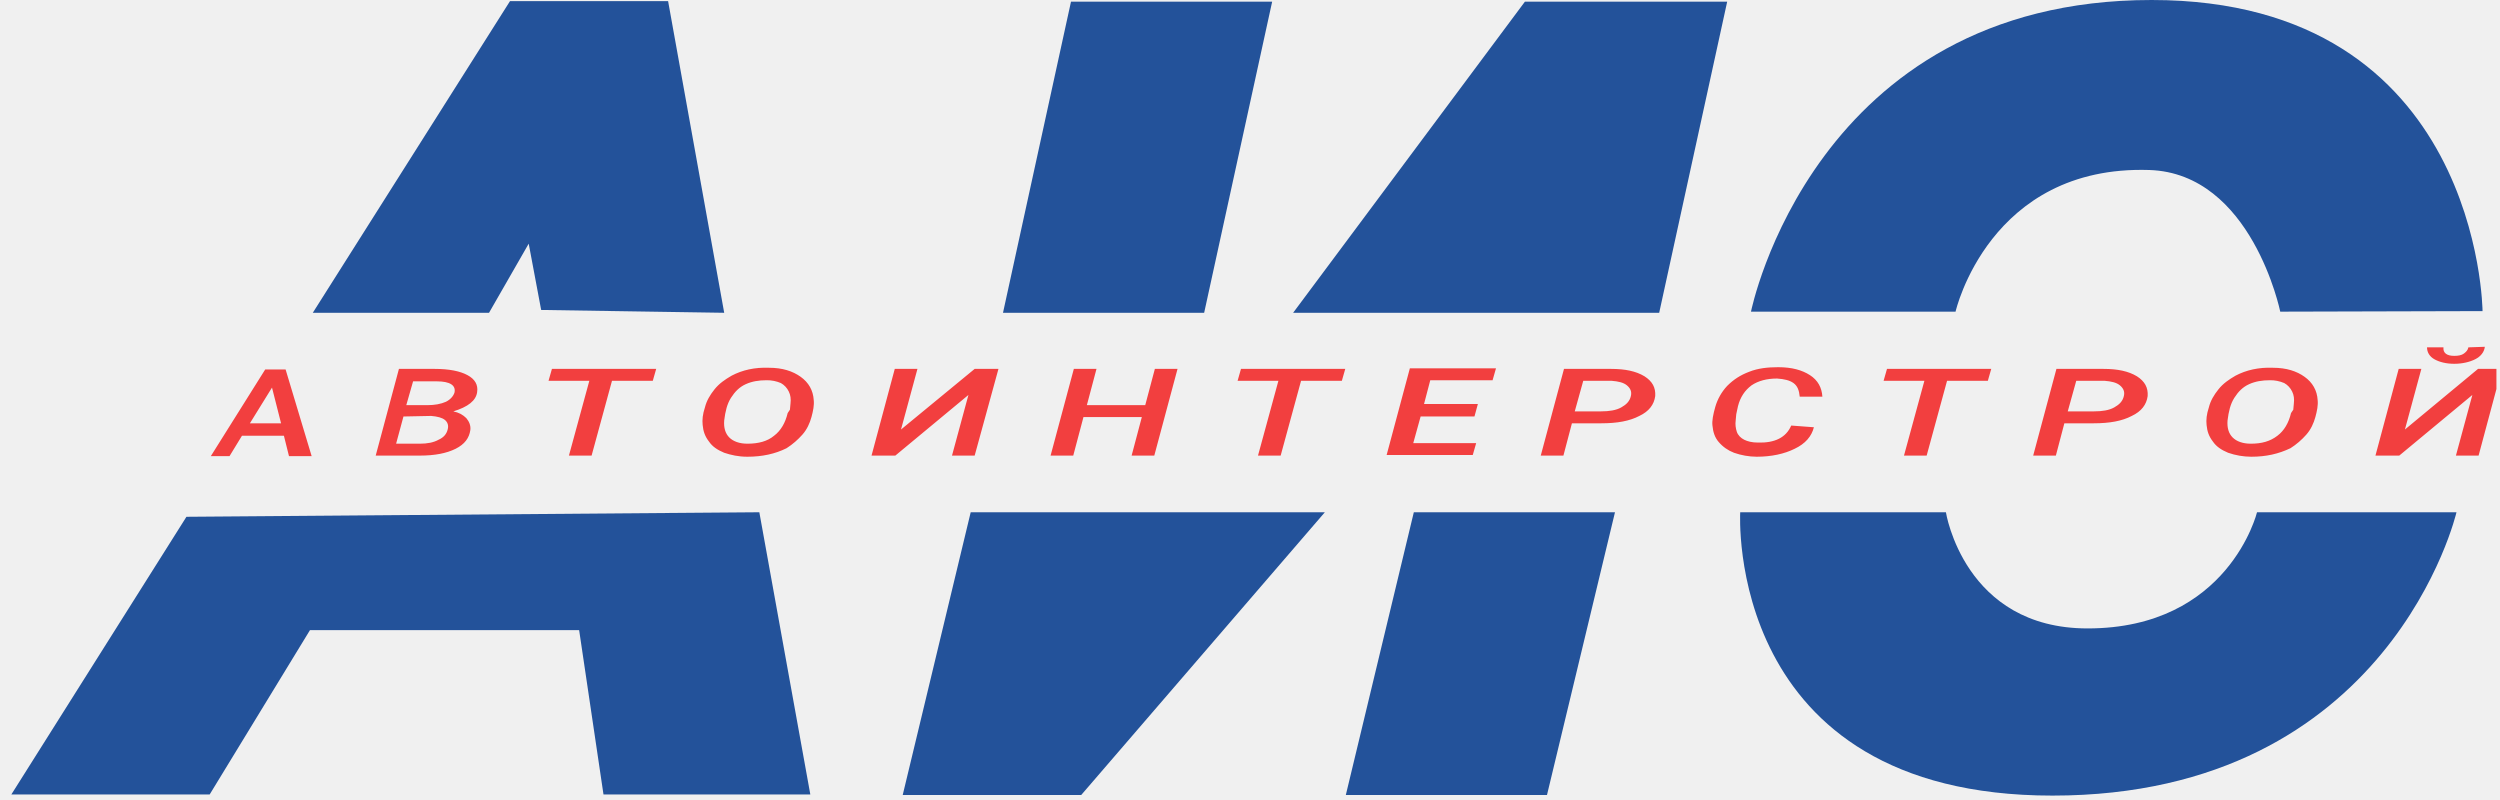
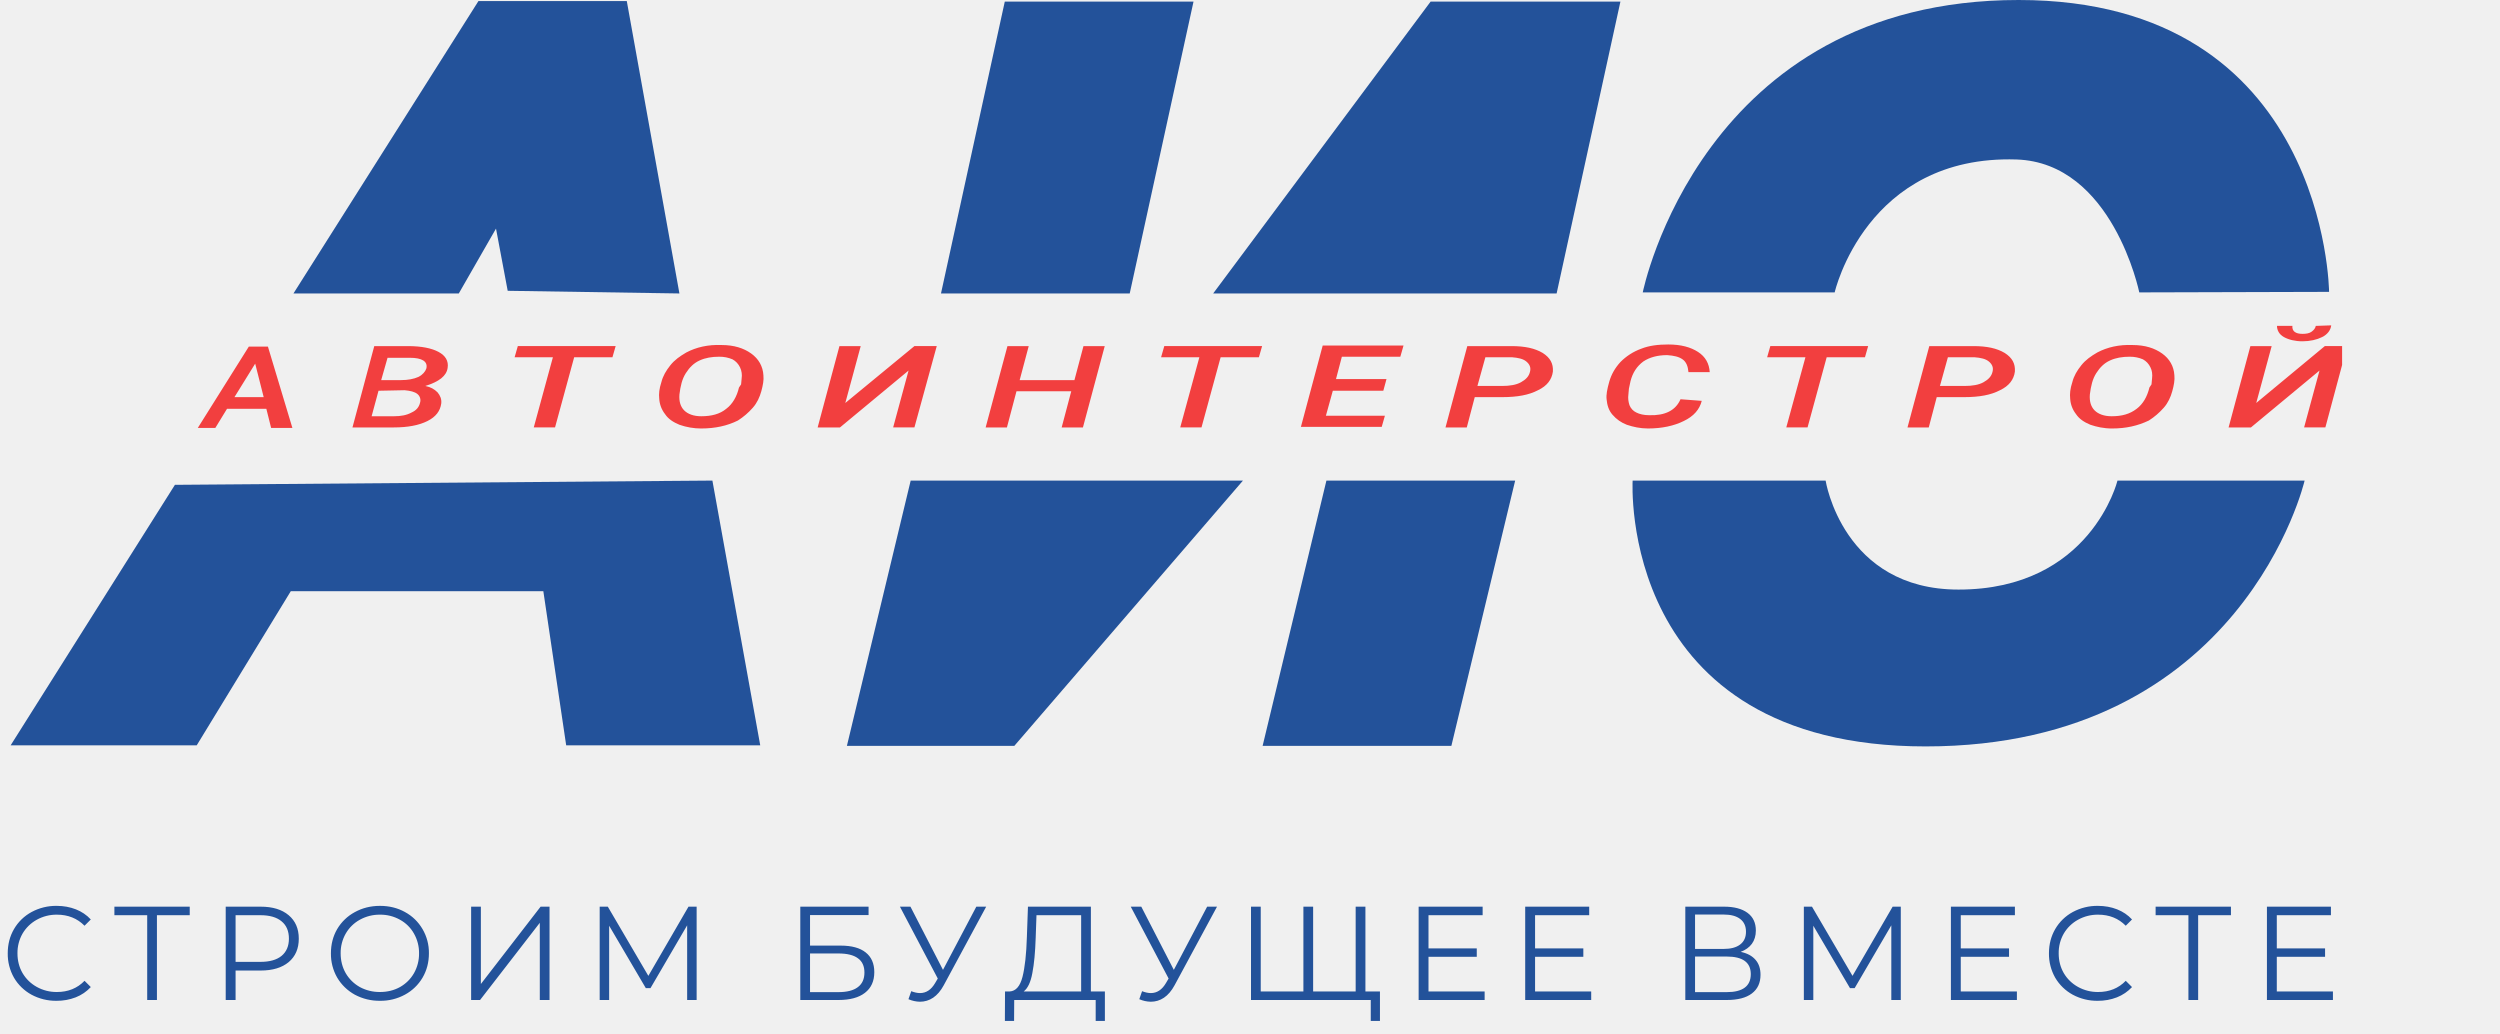
- <svg xmlns="http://www.w3.org/2000/svg" width="172" height="55" fill="none">
+ <svg xmlns="http://www.w3.org/2000/svg" width="150" height="62" fill="none">
  <g clip-path="url(#clip0)">
-     <path d="M25.848 31.345l1.599-5.965h2.456c1.013 0 1.754.156 2.26.429.508.273.742.662.664 1.17-.078.584-.624 1.013-1.638 1.325.39.078.663.234.897.468.195.234.312.507.273.818-.078.546-.39.975-1.014 1.287-.624.312-1.442.468-2.456.468h-3.04zm1.91-2.69l-.506 1.871h1.637c.507 0 .936-.078 1.287-.273.35-.156.545-.39.623-.702.078-.272 0-.506-.194-.662-.195-.156-.507-.234-.936-.273l-1.91.039zm.195-.78h1.443c.507 0 .936-.078 1.286-.234.312-.156.507-.39.585-.624.117-.506-.312-.78-1.208-.78H28.42l-.468 1.638zm16.959-1.676h-2.807l-1.403 5.146h-1.56l1.404-5.146h-2.807l.234-.82h7.173l-.234.82zm6.511 5.224c-.624 0-1.13-.117-1.598-.273-.468-.195-.82-.43-1.053-.78-.273-.35-.39-.702-.429-1.13-.039-.351 0-.741.156-1.21.117-.467.351-.857.663-1.247.312-.39.702-.663 1.17-.935.74-.39 1.598-.585 2.573-.546.935 0 1.637.234 2.183.624.546.39.858.935.896 1.598.04.35-.038.74-.155 1.17-.117.428-.312.857-.624 1.208s-.663.663-1.092.936c-.78.39-1.676.585-2.69.585zm2.924-3.236l.04-.43c.038-.311 0-.584-.118-.818a1.304 1.304 0 00-.546-.585 2.407 2.407 0 00-.974-.194c-.546 0-1.014.077-1.443.272-.429.195-.74.507-1.014.936-.272.429-.39.936-.467 1.56-.04.506.078.896.35 1.17.273.272.702.428 1.248.428.74 0 1.365-.156 1.832-.546.468-.35.78-.896.936-1.56l.156-.233zm12.71-2.807h1.637l-1.637 5.965h-1.56l1.131-4.172-5.03 4.172h-1.637l1.599-5.965h1.56l-1.131 4.171 5.068-4.171zm12.358 5.965h-1.56l.703-2.651h-4.016l-.702 2.65h-1.56l1.6-5.964h1.559l-.663 2.495h4.016l.662-2.495h1.56l-1.599 5.965zm12.905-5.146h-2.807l-1.404 5.146H86.55l1.404-5.146h-2.807l.233-.82h7.174l-.234.82zm9.123 2.456h-3.704l-.507 1.832h4.328l-.234.819H95.4l1.598-5.965h5.926l-.234.819h-4.288l-.429 1.637h3.704l-.234.858zm6.705.468l-.585 2.222h-1.559l1.598-5.965h3.236c.975 0 1.716.156 2.3.507.546.35.78.78.741 1.364-.078.585-.429 1.053-1.091 1.365-.663.35-1.521.507-2.613.507h-2.027zm.195-.82h1.793c.585 0 1.053-.077 1.404-.272s.585-.429.663-.78c.078-.312-.039-.546-.273-.74-.234-.195-.585-.273-1.053-.312h-1.949l-.585 2.105zm16.453 1.092c-.156.624-.585 1.131-1.326 1.482-.702.35-1.598.546-2.612.546a4.825 4.825 0 01-1.559-.273 2.583 2.583 0 01-1.053-.741c-.273-.312-.39-.702-.429-1.13-.039-.313.039-.741.195-1.287a3.56 3.56 0 01.819-1.443c.429-.428.896-.74 1.52-.974.585-.234 1.248-.312 1.988-.312.936 0 1.638.195 2.184.546.546.35.818.857.857 1.481h-1.559c-.039-.429-.156-.74-.429-.936-.273-.194-.624-.273-1.13-.311-.702 0-1.287.155-1.755.467-.468.351-.78.82-.936 1.443l-.117.546-.039.428c-.038.273.001.546.078.78.078.234.273.43.507.546.234.117.546.195.936.195 1.17.039 1.949-.35 2.3-1.17l1.56.117zm11.968-3.196h-2.807l-1.403 5.146h-1.56l1.404-5.146h-2.807l.234-.82h7.173l-.234.82zm5.264 2.924l-.585 2.222h-1.56l1.599-5.965h3.236c.974 0 1.715.156 2.3.507.546.35.78.78.741 1.364-.078.585-.429 1.053-1.092 1.365-.663.35-1.521.507-2.612.507h-2.027zm.233-.82h1.794c.585 0 1.052-.077 1.403-.272s.585-.429.663-.78c.078-.312-.039-.546-.273-.74-.234-.195-.585-.273-1.052-.312h-1.95l-.585 2.105zm12.632 3.12a4.89 4.89 0 01-1.599-.273c-.467-.195-.818-.43-1.052-.78-.273-.35-.39-.702-.429-1.13-.039-.351 0-.741.156-1.21.117-.467.351-.857.663-1.247.311-.39.701-.663 1.169-.935.741-.39 1.599-.585 2.573-.546.936 0 1.638.234 2.184.624.545.39.857.935.896 1.598.039.35-.039.74-.156 1.17-.117.428-.312.857-.623 1.208a5.117 5.117 0 01-1.092.936c-.819.39-1.677.585-2.69.585zm2.885-3.236l.039-.43c.039-.311 0-.584-.117-.818a1.304 1.304 0 00-.546-.585 2.408 2.408 0 00-.975-.194c-.545 0-1.013.077-1.442.272-.429.195-.741.507-1.014.936-.273.429-.39.936-.468 1.56-.039.506.078.896.351 1.17.273.272.702.428 1.248.428.741 0 1.325-.156 1.832-.546.468-.35.78-.896.936-1.56l.156-.233zm12.71-2.807h1.637l-1.598 5.965h-1.56l1.131-4.172-5.029 4.172h-1.638l1.599-5.965h1.559l-1.131 4.171 5.03-4.171zm.468-1.52c-.039.35-.273.662-.663.857-.39.195-.897.312-1.443.312s-1.013-.117-1.364-.312c-.351-.195-.507-.507-.507-.819h1.131c-.039.39.233.585.74.585.273 0 .507-.039.663-.156.156-.117.273-.234.312-.429l1.131-.039zM19.532 29.98h-2.885l-.857 1.404h-1.287l3.743-5.965h1.403l1.793 5.965h-1.559l-.35-1.404zm-2.339-.857h2.144l-.623-2.457-1.521 2.457z" fill="#F23F3F" />
-     <path d="M45.965.078H35.088L21.52 21.52h12.125l2.73-4.756.857 4.561 12.593.195L45.965.078zm6.277 35.165l-39.415.312L.78 54.66h13.645l6.9-11.306h18.52L41.52 54.66h14.23l-3.508-19.416zM82.846 21.52h-13.84L73.684.117h13.84L82.846 21.52zm51.696-.078h-14.074S124.756 0 148.031 0c22.612 0 22.768 21.404 22.768 21.404l-13.918.038s-1.949-9.512-9.006-9.746c-11.033-.351-13.333 9.746-13.333 9.746zm20.741 13.801h13.723s-4.523 19.494-27.797 19.494c-22.612 0-21.482-19.494-21.482-19.494h14.152s1.248 7.993 9.747 7.993c9.707 0 11.657-7.992 11.657-7.992zM114.152 21.52H88.967L104.912.117h13.918l-4.678 21.403zM97.27 35.243h13.841l-4.679 19.455h-13.84l4.679-19.455zm-30.486 0H91.15L74.386 54.698h-12.28l4.678-19.455z" fill="#23529A" />
+     <path d="M54.865 20.765h1.34l-1.34 4.88h-1.276l.925-3.412-4.115 3.413h-1.34l1.308-4.88h1.276l-.925 3.413 4.147-3.414zm10.111 4.881H63.7l.575-2.17h-3.286l-.574 2.17h-1.276l1.308-4.88h1.276l-.543 2.04h3.286l.542-2.04h1.276l-1.308 4.88zm10.558-4.211h-2.296l-1.148 4.21h-1.276l1.148-4.21h-2.297l.192-.67h5.869l-.192.67zm7.465 2.01h-3.03l-.415 1.499h3.54l-.191.67h-4.849l1.308-4.88h4.849l-.192.67h-3.508l-.351 1.339h3.03l-.191.702zm5.486.383l-.478 1.818H86.73l1.308-4.88h2.647c.797 0 1.404.127 1.882.414.447.287.638.638.606 1.117-.064.478-.35.86-.893 1.116-.542.287-1.244.415-2.137.415h-1.659zm.16-.67h1.467c.478 0 .861-.064 1.148-.224.287-.16.479-.35.542-.637.064-.256-.031-.447-.223-.607-.191-.16-.478-.223-.861-.255h-1.595l-.478 1.723zm13.46.892c-.127.511-.478.926-1.084 1.213-.574.287-1.308.446-2.137.446-.479 0-.893-.095-1.276-.223a2.113 2.113 0 01-.861-.606c-.224-.255-.32-.574-.351-.925-.032-.255.032-.606.16-1.053.127-.446.35-.83.67-1.18a3.34 3.34 0 011.243-.797c.479-.192 1.02-.256 1.627-.256.765 0 1.34.16 1.786.447.447.287.67.702.702 1.212h-1.276c-.032-.35-.128-.606-.351-.765-.223-.16-.51-.224-.925-.256-.574 0-1.052.128-1.435.383-.383.287-.638.67-.766 1.18l-.096.447-.031.35c-.032.224 0 .447.063.639a.81.81 0 00.415.446c.191.096.447.16.766.16.957.032 1.594-.287 1.882-.957l1.275.096zm9.793-2.615h-2.297l-1.148 4.21h-1.276l1.149-4.21h-2.297l.191-.67h5.869l-.191.67zm4.306 2.393l-.478 1.818h-1.276l1.308-4.88h2.647c.798 0 1.404.127 1.882.414.447.287.638.638.606 1.117-.063.478-.35.86-.893 1.116-.542.287-1.244.415-2.137.415h-1.659zm.192-.67h1.467c.479 0 .861-.064 1.148-.224.288-.16.479-.35.543-.637.064-.256-.032-.447-.224-.607-.191-.16-.478-.223-.861-.255h-1.595l-.478 1.723zm10.335 2.552c-.511 0-.925-.096-1.308-.224-.383-.16-.67-.35-.861-.638a1.652 1.652 0 01-.351-.925c-.032-.287 0-.606.127-.989.096-.382.287-.701.543-1.02.255-.32.574-.543.957-.766.606-.319 1.307-.478 2.105-.447.765 0 1.34.192 1.786.51.447.32.702.766.734 1.309.032.287-.032.606-.128.957-.096.35-.255.701-.51.988a4.177 4.177 0 01-.893.766c-.67.319-1.372.478-2.201.478zm2.36-2.648l.032-.35c.032-.256 0-.48-.096-.67a1.063 1.063 0 00-.446-.48 1.971 1.971 0 00-.798-.159c-.446 0-.829.064-1.18.224-.351.159-.606.414-.829.765-.224.351-.319.766-.383 1.276-.032.415.064.734.287.957.223.223.574.35 1.021.35.606 0 1.084-.127 1.499-.446.383-.287.638-.733.766-1.276l.127-.191zm10.399-2.297h1.34l-1.308 4.88h-1.276l.925-3.412-4.115 3.413h-1.34l1.308-4.88h1.276l-.925 3.412 4.115-3.413zm.383-1.244c-.032.287-.224.543-.543.702-.319.16-.733.255-1.18.255-.446 0-.829-.096-1.116-.255-.287-.16-.415-.415-.415-.67h.925c-.032.32.192.479.606.479.223 0 .415-.032.542-.128.128-.096.224-.191.256-.35l.925-.033z" fill="#F23F3F" />
+     <path d="M67.783 17.608H56.459L60.287.096h11.324l-3.828 17.512zm42.297-.064H98.565S102.073 0 121.116 0c18.501 0 18.629 17.512 18.629 17.512l-11.388.032s-1.595-7.783-7.368-7.975c-9.027-.287-10.909 7.975-10.909 7.975zm16.969 11.291h11.228s-3.7 15.95-22.743 15.95c-18.5 0-17.576-15.95-17.576-15.95h11.579s1.021 6.54 7.975 6.54c7.942 0 9.537-6.54 9.537-6.54zM93.397 17.608H72.79L85.837.096h11.388l-3.828 17.512zM79.585 28.835H90.91l-3.828 15.917H75.757l3.828-15.917zm-24.944 0h19.937L60.86 44.752H50.814l3.827-15.917z" fill="#23529A" />
  </g>
+   <path d="M21.148 25.646l1.308-4.88h2.01c.83 0 1.435.127 1.85.35.415.224.606.543.542.957-.064.479-.51.83-1.34 1.085.32.063.543.191.734.383.16.19.255.414.223.67-.063.446-.319.797-.829 1.052s-1.18.383-2.01.383h-2.488zm1.563-2.201l-.414 1.53h1.34c.414 0 .765-.063 1.052-.222.287-.128.447-.32.51-.575a.486.486 0 00-.159-.542c-.16-.127-.415-.191-.766-.223l-1.563.032zm.16-.638h1.18c.415 0 .766-.064 1.053-.191.255-.128.415-.32.478-.51.096-.416-.255-.639-.989-.639h-1.34l-.382 1.34zm13.876-1.372H34.45l-1.148 4.21h-1.276l1.148-4.21h-2.297l.192-.67h5.87l-.192.67zm5.326 4.275a3.98 3.98 0 01-1.307-.224c-.383-.16-.67-.35-.862-.638a1.656 1.656 0 01-.35-.925c-.032-.287 0-.606.127-.989.096-.382.287-.701.542-1.02.255-.32.575-.543.957-.766.606-.319 1.308-.478 2.106-.447.765 0 1.34.192 1.786.51.446.32.702.766.733 1.309.032.287-.031.606-.127.957-.096.35-.255.701-.51.988a4.182 4.182 0 01-.894.766c-.638.319-1.371.478-2.2.478zm2.393-2.648l.032-.35a1.15 1.15 0 00-.096-.67 1.067 1.067 0 00-.447-.48 1.97 1.97 0 00-.797-.159c-.447 0-.83.064-1.18.224-.351.159-.606.414-.83.765-.223.351-.319.766-.382 1.276-.032.415.063.734.287.957.223.223.574.35 1.02.35.606 0 1.117-.127 1.5-.446.382-.287.638-.733.765-1.276l.128-.191zM15.98 24.53h-2.36l-.702 1.148h-1.052l3.062-4.88h1.148l1.468 4.88h-1.276l-.287-1.149zm-1.913-.702h1.754l-.51-2.01-1.244 2.01z" fill="#F23F3F" />
+   <path d="M37.607.064h-8.9l-11.1 17.544h9.92l2.233-3.892.702 3.732 10.303.16L37.607.064zm5.136 28.771l-32.248.255L.638 44.72h11.165l5.645-9.25H32.6l1.371 9.25h11.643l-2.87-15.885zM3.392 60.048a3.08 3.08 0 01-1.504-.368A2.74 2.74 0 01.84 58.664 2.89 2.89 0 01.464 57.2c0-.539.125-1.024.376-1.456a2.707 2.707 0 011.056-1.024 3.08 3.08 0 011.504-.368c.416 0 .8.07 1.152.208.352.139.65.341.896.608l-.376.376c-.437-.443-.99-.664-1.656-.664a2.43 2.43 0 00-1.208.304 2.25 2.25 0 00-.856.832 2.33 2.33 0 00-.304 1.184c0 .437.101.832.304 1.184.208.352.493.63.856.832a2.43 2.43 0 001.208.304c.672 0 1.224-.224 1.656-.672l.376.376a2.456 2.456 0 01-.904.616 3.115 3.115 0 01-1.152.208zm7.992-5.136H9.416V60h-.584v-5.088H6.864V54.4h4.52v.512zm4.255-.512c.715 0 1.275.17 1.68.512.406.341.608.81.608 1.408 0 .597-.202 1.067-.608 1.408-.405.336-.965.504-1.68.504h-1.504V60h-.592v-5.6h2.096zm-.016 3.312c.555 0 .979-.12 1.272-.36.294-.245.44-.59.44-1.032 0-.453-.146-.8-.44-1.04-.293-.245-.717-.368-1.272-.368h-1.488v2.8h1.488zm7.176 2.336a3.125 3.125 0 01-1.512-.368c-.448-.25-.8-.592-1.056-1.024a2.847 2.847 0 01-.376-1.456c0-.539.125-1.024.376-1.456a2.73 2.73 0 011.056-1.016c.453-.25.957-.376 1.512-.376s1.053.123 1.496.368c.448.245.8.587 1.056 1.024a2.8 2.8 0 01.384 1.456c0 .539-.128 1.027-.384 1.464a2.73 2.73 0 01-1.056 1.016 3.034 3.034 0 01-1.496.368zm0-.528c.443 0 .843-.099 1.2-.296.357-.203.637-.48.84-.832a2.37 2.37 0 00.304-1.192 2.33 2.33 0 00-.304-1.184 2.136 2.136 0 00-.84-.832 2.39 2.39 0 00-1.2-.304 2.43 2.43 0 00-1.208.304 2.19 2.19 0 00-.848.832 2.33 2.33 0 00-.304 1.184c0 .437.101.835.304 1.192.208.352.49.63.848.832a2.49 2.49 0 001.208.296zm5.469-5.12h.584v4.64l3.584-4.64h.536V60h-.584v-4.632L28.804 60h-.536v-5.6zm13.53 0V60h-.569v-4.48l-2.2 3.768h-.28l-2.2-3.744V60h-.568v-5.6h.488l2.432 4.152L41.31 54.4h.489zm6.22 0h4.096v.504h-3.512v1.832h1.832c.662 0 1.163.136 1.504.408.347.272.52.667.52 1.184 0 .539-.186.952-.56 1.24-.368.288-.898.432-1.592.432h-2.288v-5.6zm2.28 5.128c.518 0 .907-.099 1.168-.296.267-.197.4-.49.4-.88 0-.384-.13-.67-.392-.856-.256-.192-.648-.288-1.176-.288h-1.696v2.32h1.696zm8.873-5.128l-2.544 4.712c-.181.336-.395.587-.64.752-.24.16-.504.24-.792.24a1.81 1.81 0 01-.688-.152l.168-.48c.192.075.368.112.528.112.368 0 .67-.2.904-.6l.16-.272-2.272-4.312h.632l1.952 3.792 2-3.792h.592zm7.122 5.088v1.768h-.552V60h-4.888l-.008 1.256h-.552l.008-1.768h.28c.368-.021.624-.312.768-.872.144-.565.232-1.365.264-2.4l.064-1.816h3.776v5.088h.84zm-4.152-3.216c-.027.853-.093 1.557-.2 2.112-.101.55-.275.917-.52 1.104h3.448v-4.576h-2.68l-.048 1.36zm10.88-1.872l-2.544 4.712c-.182.336-.395.587-.64.752-.24.16-.504.24-.792.24a1.81 1.81 0 01-.688-.152l.168-.48c.192.075.368.112.528.112.368 0 .669-.2.904-.6l.16-.272-2.272-4.312h.632l1.952 3.792 2-3.792h.592zm8.904 0V60H75.06v-5.6h.584v5.088h2.56V54.4h.584v5.088h2.552V54.4h.584zm.872 5.088v1.768h-.552V60h-.912v-.512h1.464zm6.281 0V60h-3.96v-5.6h3.84v.512H85.71v1.992h2.896v.504H85.71v2.08h3.368zm6.394 0V60h-3.96v-5.6h3.84v.512h-3.248v1.992H95v.504h-2.896v2.08h3.368zm8.967-2.376c.389.08.685.237.888.472.203.23.304.53.304.904 0 .485-.173.859-.52 1.12-.341.261-.845.392-1.512.392h-2.48v-5.6h2.328c.597 0 1.064.123 1.4.368.336.245.504.6.504 1.064 0 .315-.08.581-.24.8-.16.213-.384.373-.672.48zm-2.736-.176h1.712c.432 0 .763-.088.992-.264.235-.176.352-.432.352-.768s-.117-.592-.352-.768c-.229-.176-.56-.264-.992-.264h-1.712v2.064zm1.896 2.592c.965 0 1.448-.36 1.448-1.08 0-.704-.483-1.056-1.448-1.056h-1.896v2.136h1.896zm10.448-5.128V60h-.568v-4.48l-2.2 3.768h-.28l-2.2-3.744V60h-.568v-5.6h.488l2.432 4.152 2.408-4.152h.488zm6.967 5.088V60h-3.96v-5.6h3.84v.512h-3.248v1.992h2.896v.504h-2.896v2.08h3.368zm4.851.56a3.079 3.079 0 01-1.504-.368 2.737 2.737 0 01-1.048-1.016 2.888 2.888 0 01-.376-1.464c0-.539.125-1.024.376-1.456a2.707 2.707 0 011.056-1.024 3.079 3.079 0 011.504-.368c.416 0 .8.07 1.152.208.352.139.65.341.896.608l-.376.376c-.438-.443-.99-.664-1.656-.664a2.43 2.43 0 00-1.208.304 2.25 2.25 0 00-.856.832 2.327 2.327 0 00-.304 1.184c0 .437.101.832.304 1.184.208.352.493.63.856.832a2.43 2.43 0 001.208.304c.672 0 1.224-.224 1.656-.672l.376.376a2.464 2.464 0 01-.904.616 3.115 3.115 0 01-1.152.208zm7.992-5.136h-1.968V60h-.584v-5.088h-1.968V54.4h4.52v.512zm6.119 4.576V60h-3.96v-5.6h3.84v.512h-3.248v1.992h2.896v.504h-2.896v2.08h3.368z" fill="#23529A" />
  <defs>
    <clipPath id="clip0">
-       <path fill="#fff" d="M0 0h171.754v55H0z" />
+       <path fill="#fff" d="M0 0h140.526v45H0z" />
    </clipPath>
  </defs>
</svg>
